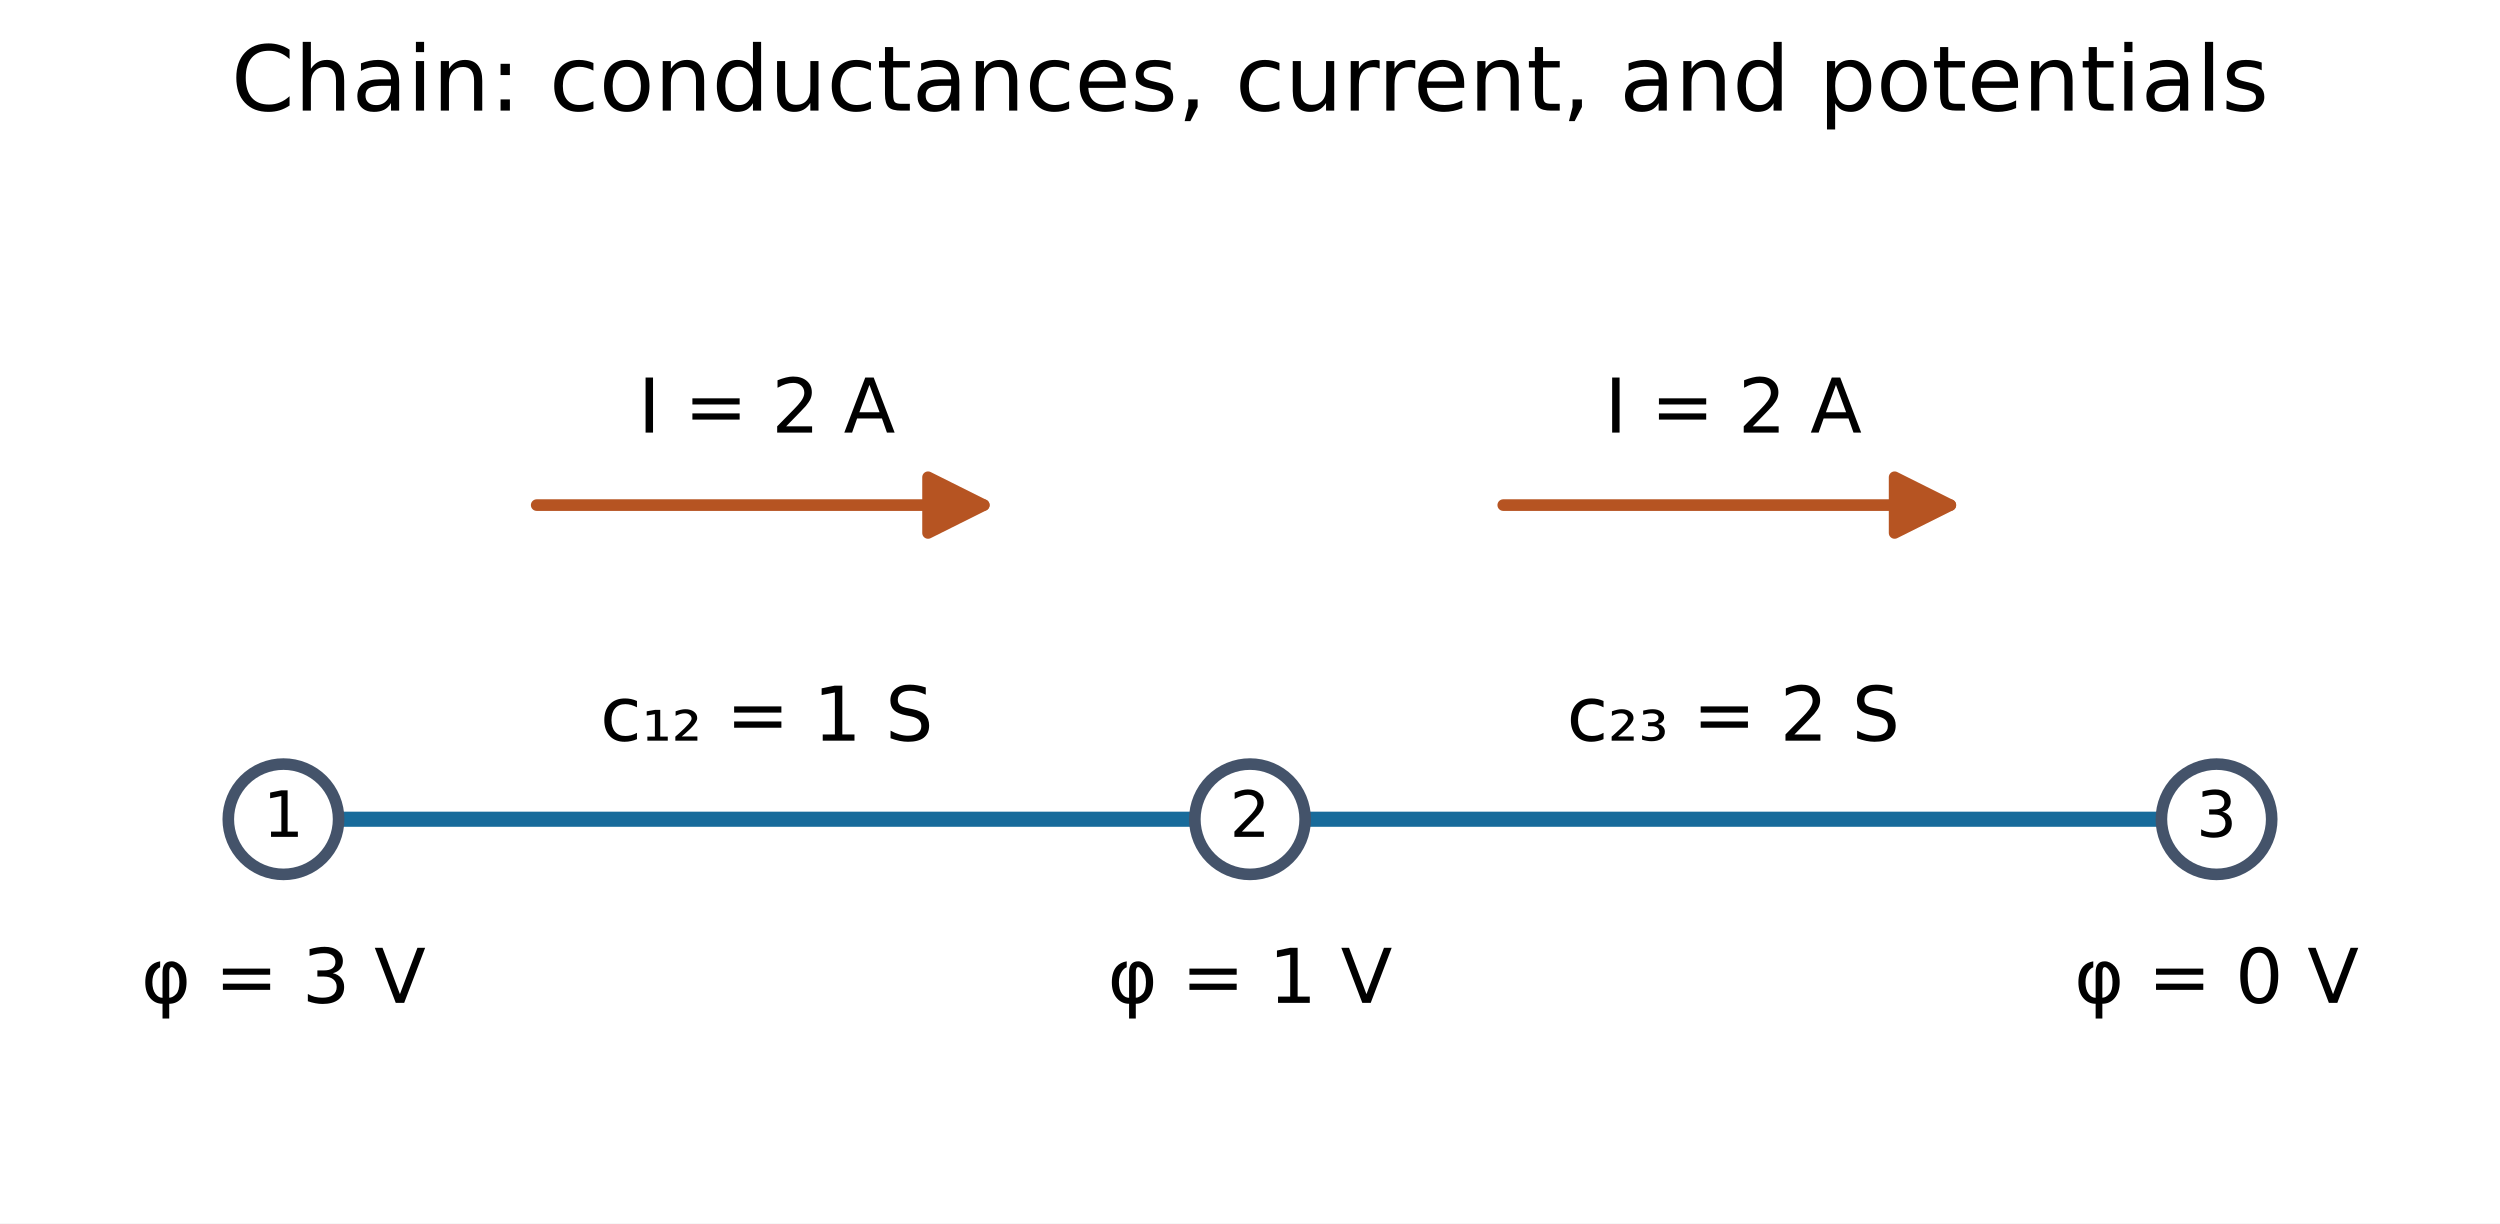
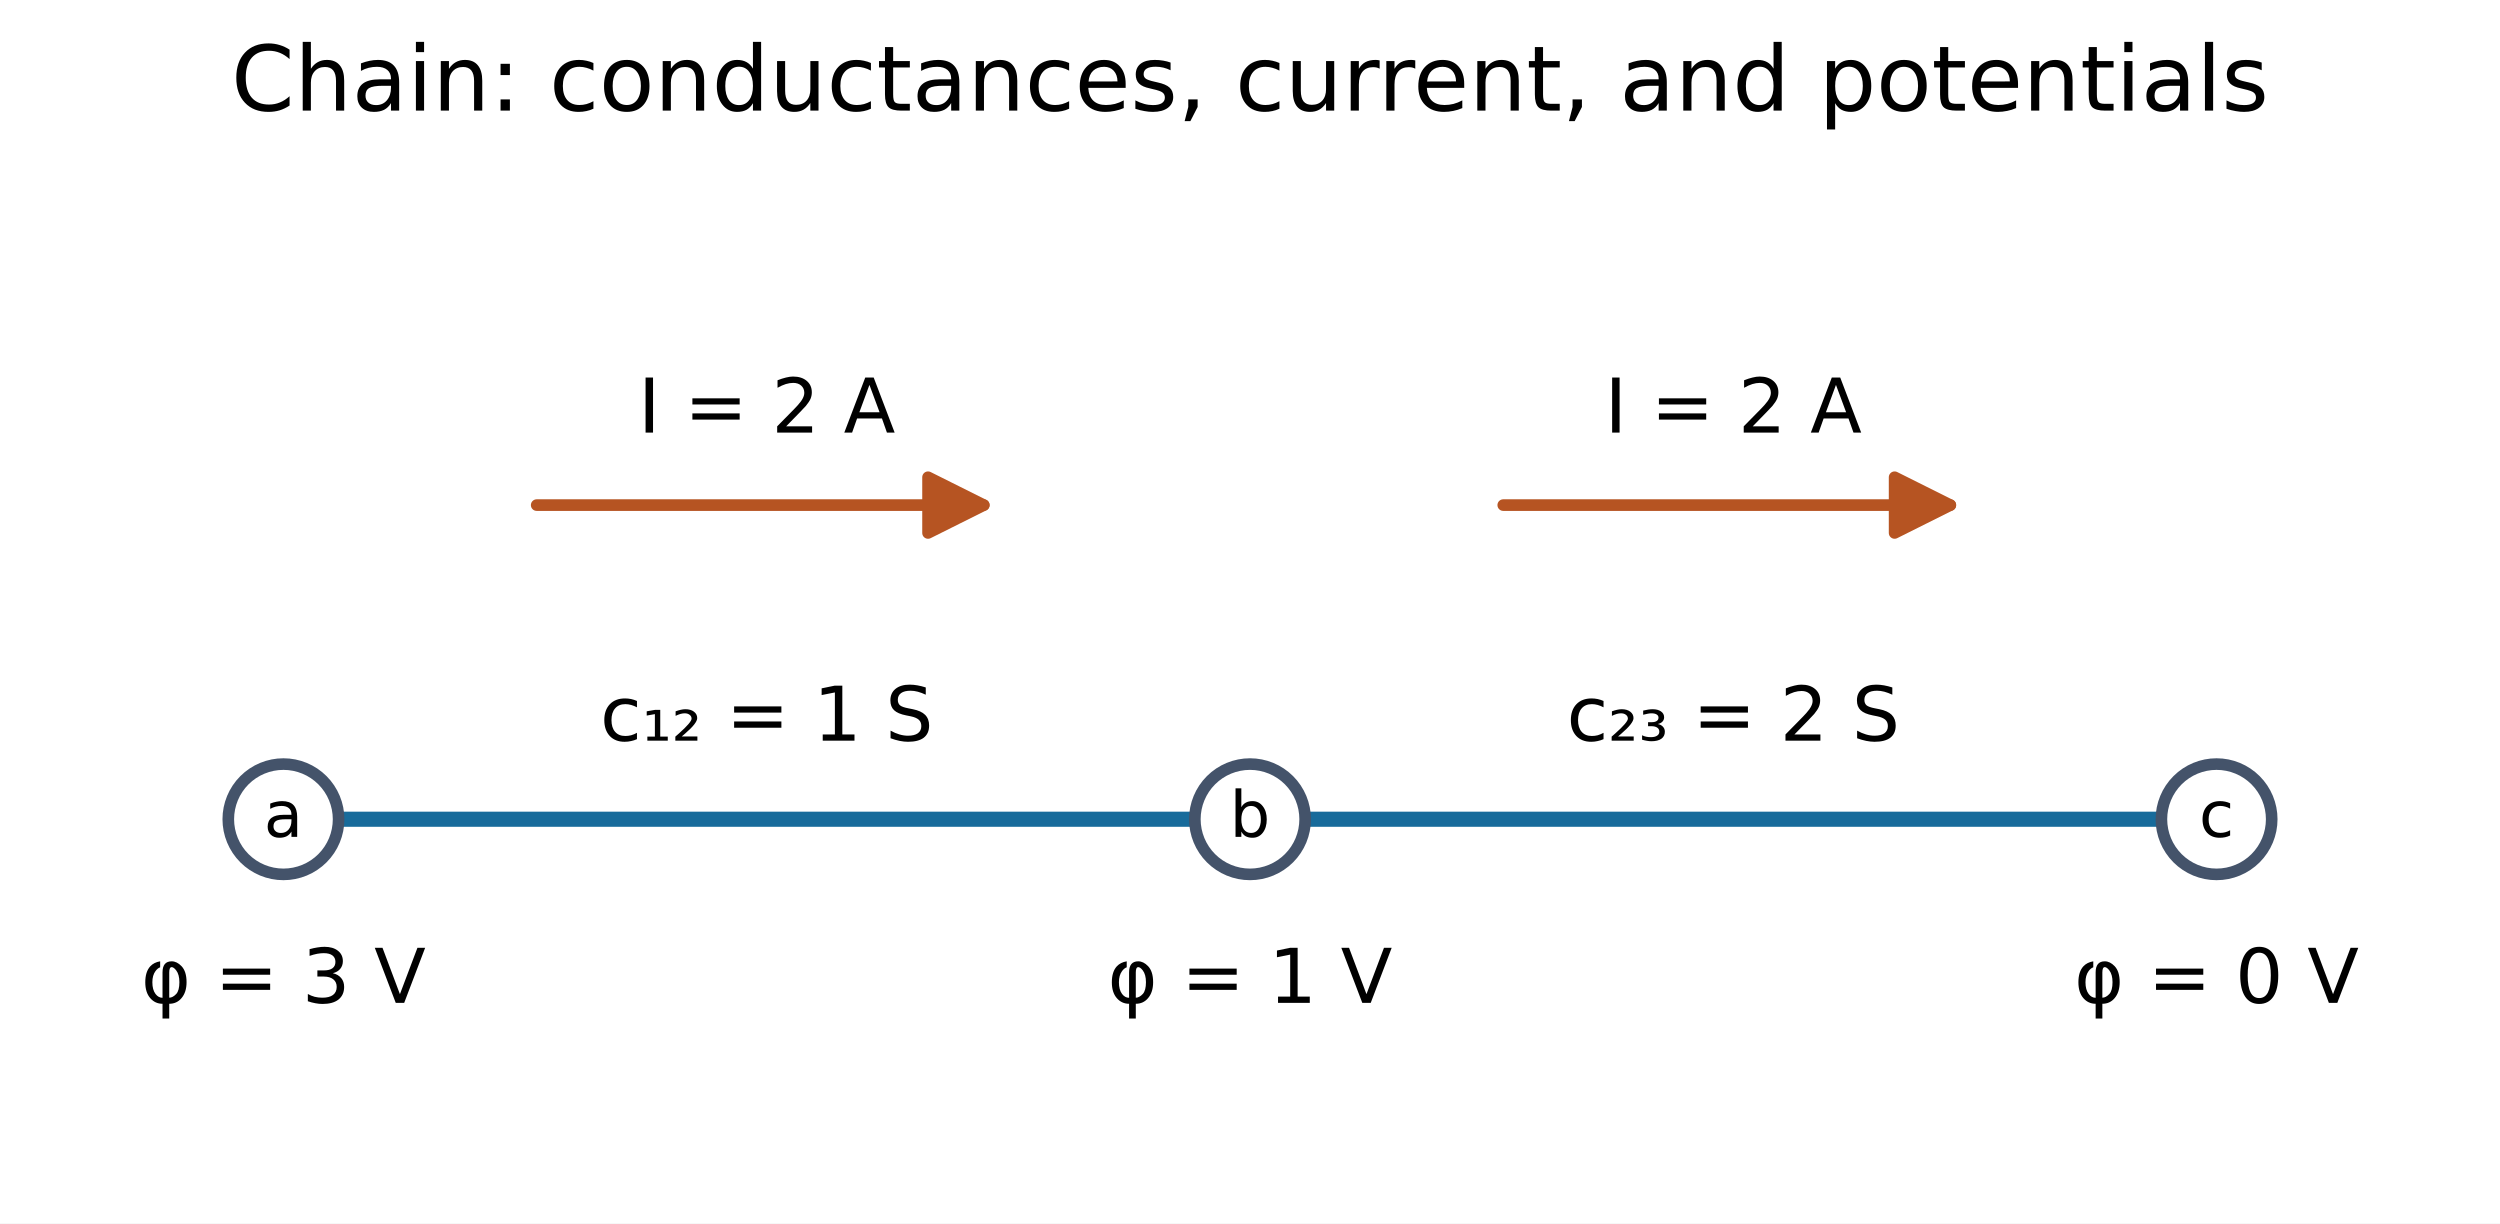
<svg xmlns="http://www.w3.org/2000/svg" xmlns:xlink="http://www.w3.org/1999/xlink" width="430.6pt" height="210.734pt" viewBox="0 0 430.6 210.734" version="1.1">
  <defs>
    <style type="text/css">*{stroke-linejoin: round; stroke-linecap: butt}</style>
  </defs>
  <g id="figure_1">
    <g id="patch_1">
      <path d="M 0 210.734  L 430.6 210.734  L 430.6 0  L 0 0  z " style="fill: #ffffff" />
    </g>
    <g id="axes_1">
      <g id="line2d_1">
-         <path d="M 48.82 141.104  L 215.3 141.104  " clip-path="url(#pc46766c113)" style="fill: none; stroke: #176b9b; stroke-width: 2.6; stroke-linecap: square" />
+         <path d="M 48.82 141.104  L 215.3 141.104  " clip-path="url(#pbd9d62ec36)" style="fill: none; stroke: #176b9b; stroke-width: 2.6; stroke-linecap: square" />
      </g>
      <g id="line2d_2">
-         <path d="M 215.3 141.104  L 381.78 141.104  " clip-path="url(#pc46766c113)" style="fill: none; stroke: #176b9b; stroke-width: 2.6; stroke-linecap: square" />
+         <path d="M 215.3 141.104  L 381.78 141.104  " clip-path="url(#pbd9d62ec36)" style="fill: none; stroke: #176b9b; stroke-width: 2.6; stroke-linecap: square" />
      </g>
      <g id="text_1">
        <g id="patch_2">
          <path d="M 102.328 131.322  L 161.792 131.322  L 161.792 116.661  L 102.328 116.661  z " style="fill: #ffffff" />
        </g>
        <text style="font: 13px 'DejaVu Sans'; text-anchor: middle" x="132.06" y="127.579" transform="rotate(-0 132.06 127.5788)">c₁₂ = 1 S</text>
      </g>
      <g id="text_2">
        <g id="patch_3">
          <path d="M 268.808 131.322  L 328.272 131.322  L 328.272 116.661  L 268.808 116.661  z " style="fill: #ffffff" />
        </g>
        <text style="font: 13px 'DejaVu Sans'; text-anchor: middle" x="298.54" y="127.579" transform="rotate(-0 298.54 127.5788)">c₂₃ = 2 S</text>
      </g>
      <g id="text_3">
        <text style="font: 13px 'DejaVu Sans'; text-anchor: middle" x="48.82" y="172.735" transform="rotate(-0 48.82 172.7348)">φ = 3 V</text>
      </g>
      <g id="text_4">
        <text style="font: 13px 'DejaVu Sans'; text-anchor: middle" x="215.3" y="172.735" transform="rotate(-0 215.3 172.7348)">φ = 1 V</text>
      </g>
      <g id="text_5">
        <text style="font: 13px 'DejaVu Sans'; text-anchor: middle" x="381.78" y="172.735" transform="rotate(-0 381.78 172.7348)">φ = 0 V</text>
      </g>
      <g id="patch_4">
        <path d="M 92.439 86.998  Q 132.06 86.998 169.446 86.998  " style="fill: none; stroke: #b65422; stroke-width: 2; stroke-linecap: round" />
        <path d="M 159.846 82.198  L 169.446 86.998  L 159.846 91.798  z " style="fill: #b65422; stroke: #b65422; stroke-width: 2; stroke-linecap: round" />
      </g>
      <g id="text_6">
        <text style="font: 13px 'DejaVu Sans'; text-anchor: middle" x="132.06" y="74.512" transform="rotate(-0 132.06 74.51156)">I = 2 A</text>
      </g>
      <g id="patch_5">
        <path d="M 258.919 86.998  Q 298.54 86.998 335.926 86.998  " style="fill: none; stroke: #b65422; stroke-width: 2; stroke-linecap: round" />
        <path d="M 326.326 82.198  L 335.926 86.998  L 326.326 91.798  z " style="fill: #b65422; stroke: #b65422; stroke-width: 2; stroke-linecap: round" />
      </g>
      <g id="text_7">
        <text style="font: 13px 'DejaVu Sans'; text-anchor: middle" x="298.54" y="74.512" transform="rotate(-0 298.54 74.51156)">I = 2 A</text>
      </g>
      <g id="text_8">
        <text style="font: 15.6px 'DejaVu Sans'; text-anchor: middle" x="215.3" y="19.054" transform="rotate(-0 215.3 19.05356)">Chain: conductances, current, and potentials</text>
      </g>
      <g id="line2d_3">
        <defs>
-           <path id="m47dc5af440" d="M 0 9.5  C 2.519 9.5 4.936 8.499 6.718 6.718  C 8.499 4.936 9.5 2.519 9.5 0  C 9.5 -2.519 8.499 -4.936 6.718 -6.718  C 4.936 -8.499 2.519 -9.5 0 -9.5  C -2.519 -9.5 -4.936 -8.499 -6.718 -6.718  C -8.499 -4.936 -9.5 -2.519 -9.5 0  C -9.5 2.519 -8.499 4.936 -6.718 6.718  C -4.936 8.499 -2.519 9.5 0 9.5  z " style="stroke: #44536a; stroke-width: 2" />
+           <path id="me6ce871659" d="M 0 9.5  C 2.519 9.5 4.936 8.499 6.718 6.718  C 8.499 4.936 9.5 2.519 9.5 0  C 9.5 -2.519 8.499 -4.936 6.718 -6.718  C 4.936 -8.499 2.519 -9.5 0 -9.5  C -2.519 -9.5 -4.936 -8.499 -6.718 -6.718  C -8.499 -4.936 -9.5 -2.519 -9.5 0  C -9.5 2.519 -8.499 4.936 -6.718 6.718  C -4.936 8.499 -2.519 9.5 0 9.5  z " style="stroke: #44536a; stroke-width: 2" />
        </defs>
-         <g clip-path="url(#pc46766c113)">
-           <use xlink:href="#m47dc5af440" x="48.82" y="141.104" style="fill: #ffffff; stroke: #44536a; stroke-width: 2" />
+         <g clip-path="url(#pbd9d62ec36)">
+           <use xlink:href="#me6ce871659" x="48.82" y="141.104" style="fill: #ffffff; stroke: #44536a; stroke-width: 2" />
        </g>
      </g>
      <g id="line2d_4">
-         <g clip-path="url(#pc46766c113)">
-           <use xlink:href="#m47dc5af440" x="215.3" y="141.104" style="fill: #ffffff; stroke: #44536a; stroke-width: 2" />
+         <g clip-path="url(#pbd9d62ec36)">
+           <use xlink:href="#me6ce871659" x="215.3" y="141.104" style="fill: #ffffff; stroke: #44536a; stroke-width: 2" />
        </g>
      </g>
      <g id="line2d_5">
-         <g clip-path="url(#pc46766c113)">
-           <use xlink:href="#m47dc5af440" x="381.78" y="141.104" style="fill: #ffffff; stroke: #44536a; stroke-width: 2" />
+         <g clip-path="url(#pbd9d62ec36)">
+           <use xlink:href="#me6ce871659" x="381.78" y="141.104" style="fill: #ffffff; stroke: #44536a; stroke-width: 2" />
        </g>
      </g>
      <g id="text_9">
-         <text style="font: 11px 'DejaVu Sans'; text-anchor: middle" x="48.82" y="144.139" transform="rotate(-0 48.82 144.1389)">1</text>
+         <text style="font: 11px 'DejaVu Sans'; text-anchor: middle" x="48.82" y="144.139" transform="rotate(-0 48.82 144.1389)">a</text>
      </g>
      <g id="text_10">
-         <text style="font: 11px 'DejaVu Sans'; text-anchor: middle" x="215.3" y="144.139" transform="rotate(-0 215.3 144.1389)">2</text>
+         <text style="font: 11px 'DejaVu Sans'; text-anchor: middle" x="215.3" y="144.139" transform="rotate(-0 215.3 144.1389)">b</text>
      </g>
      <g id="text_11">
-         <text style="font: 11px 'DejaVu Sans'; text-anchor: middle" x="381.78" y="144.139" transform="rotate(-0 381.78 144.1389)">3</text>
+         <text style="font: 11px 'DejaVu Sans'; text-anchor: middle" x="381.78" y="144.139" transform="rotate(-0 381.78 144.1389)">c</text>
      </g>
    </g>
  </g>
  <defs>
-     <clipPath id="pc46766c113">
+     <clipPath id="pbd9d62ec36">
      <rect x="7.2" y="37.054" width="416.2" height="166.48" />
    </clipPath>
  </defs>
</svg>
